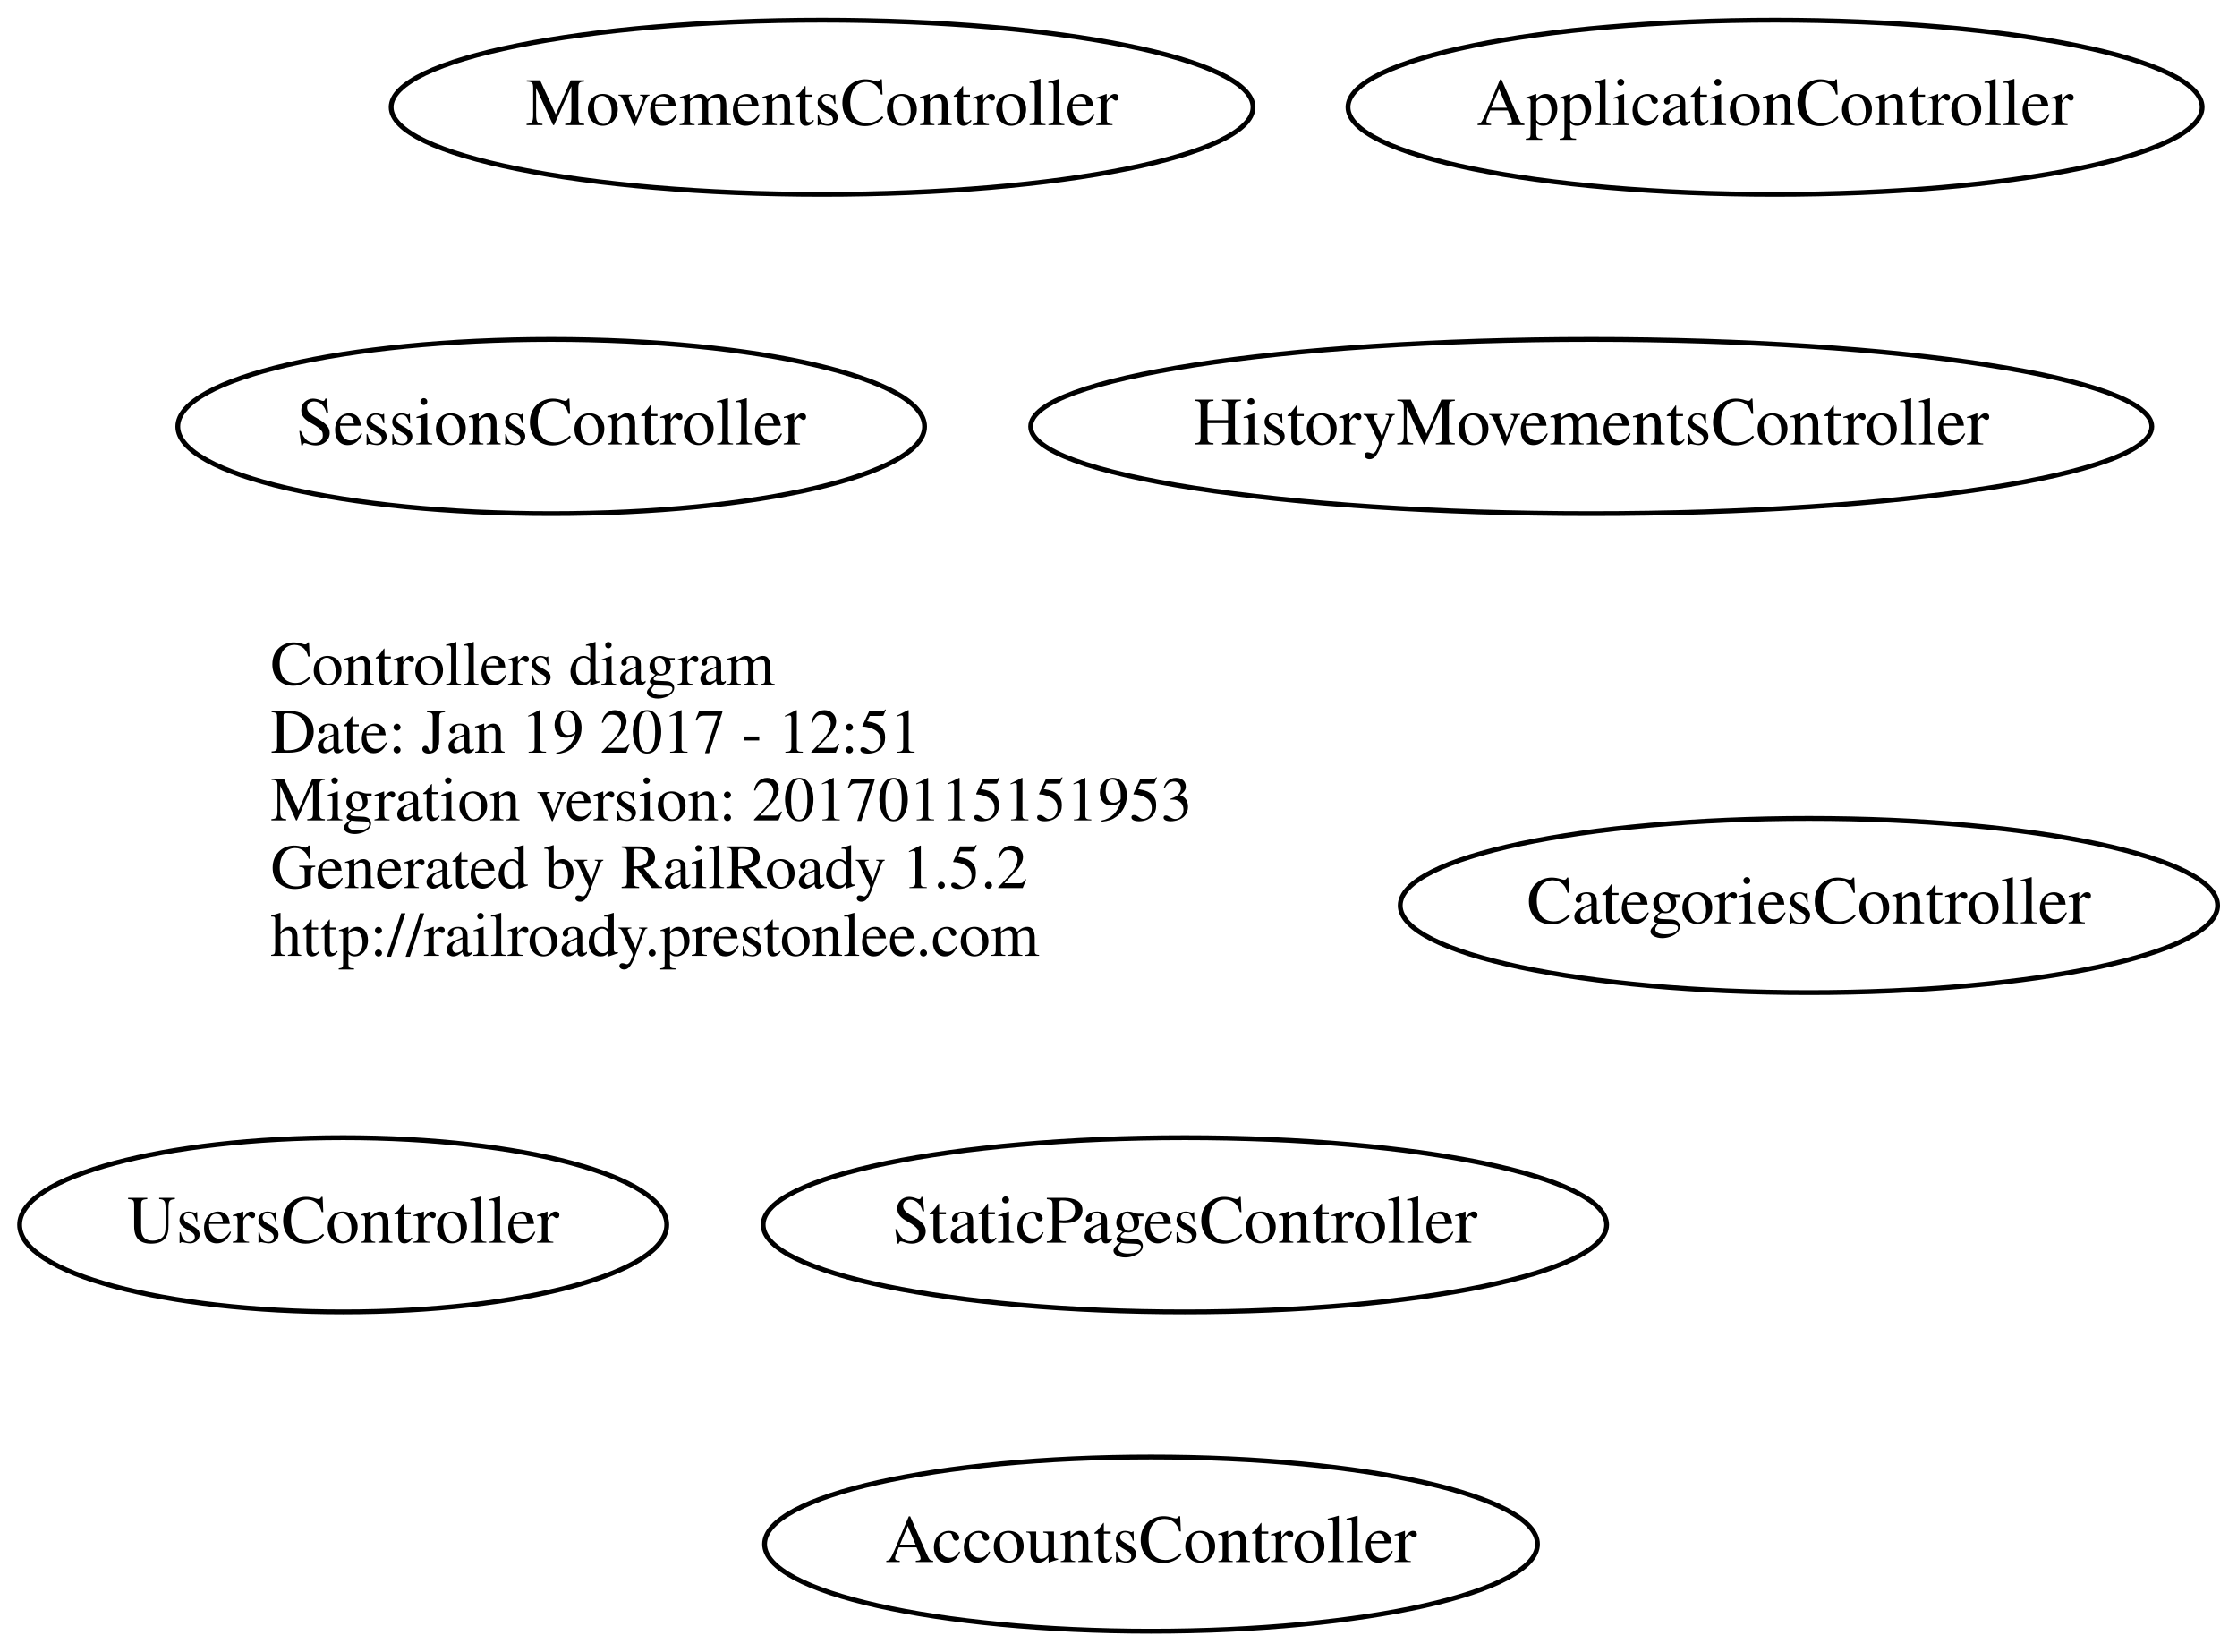
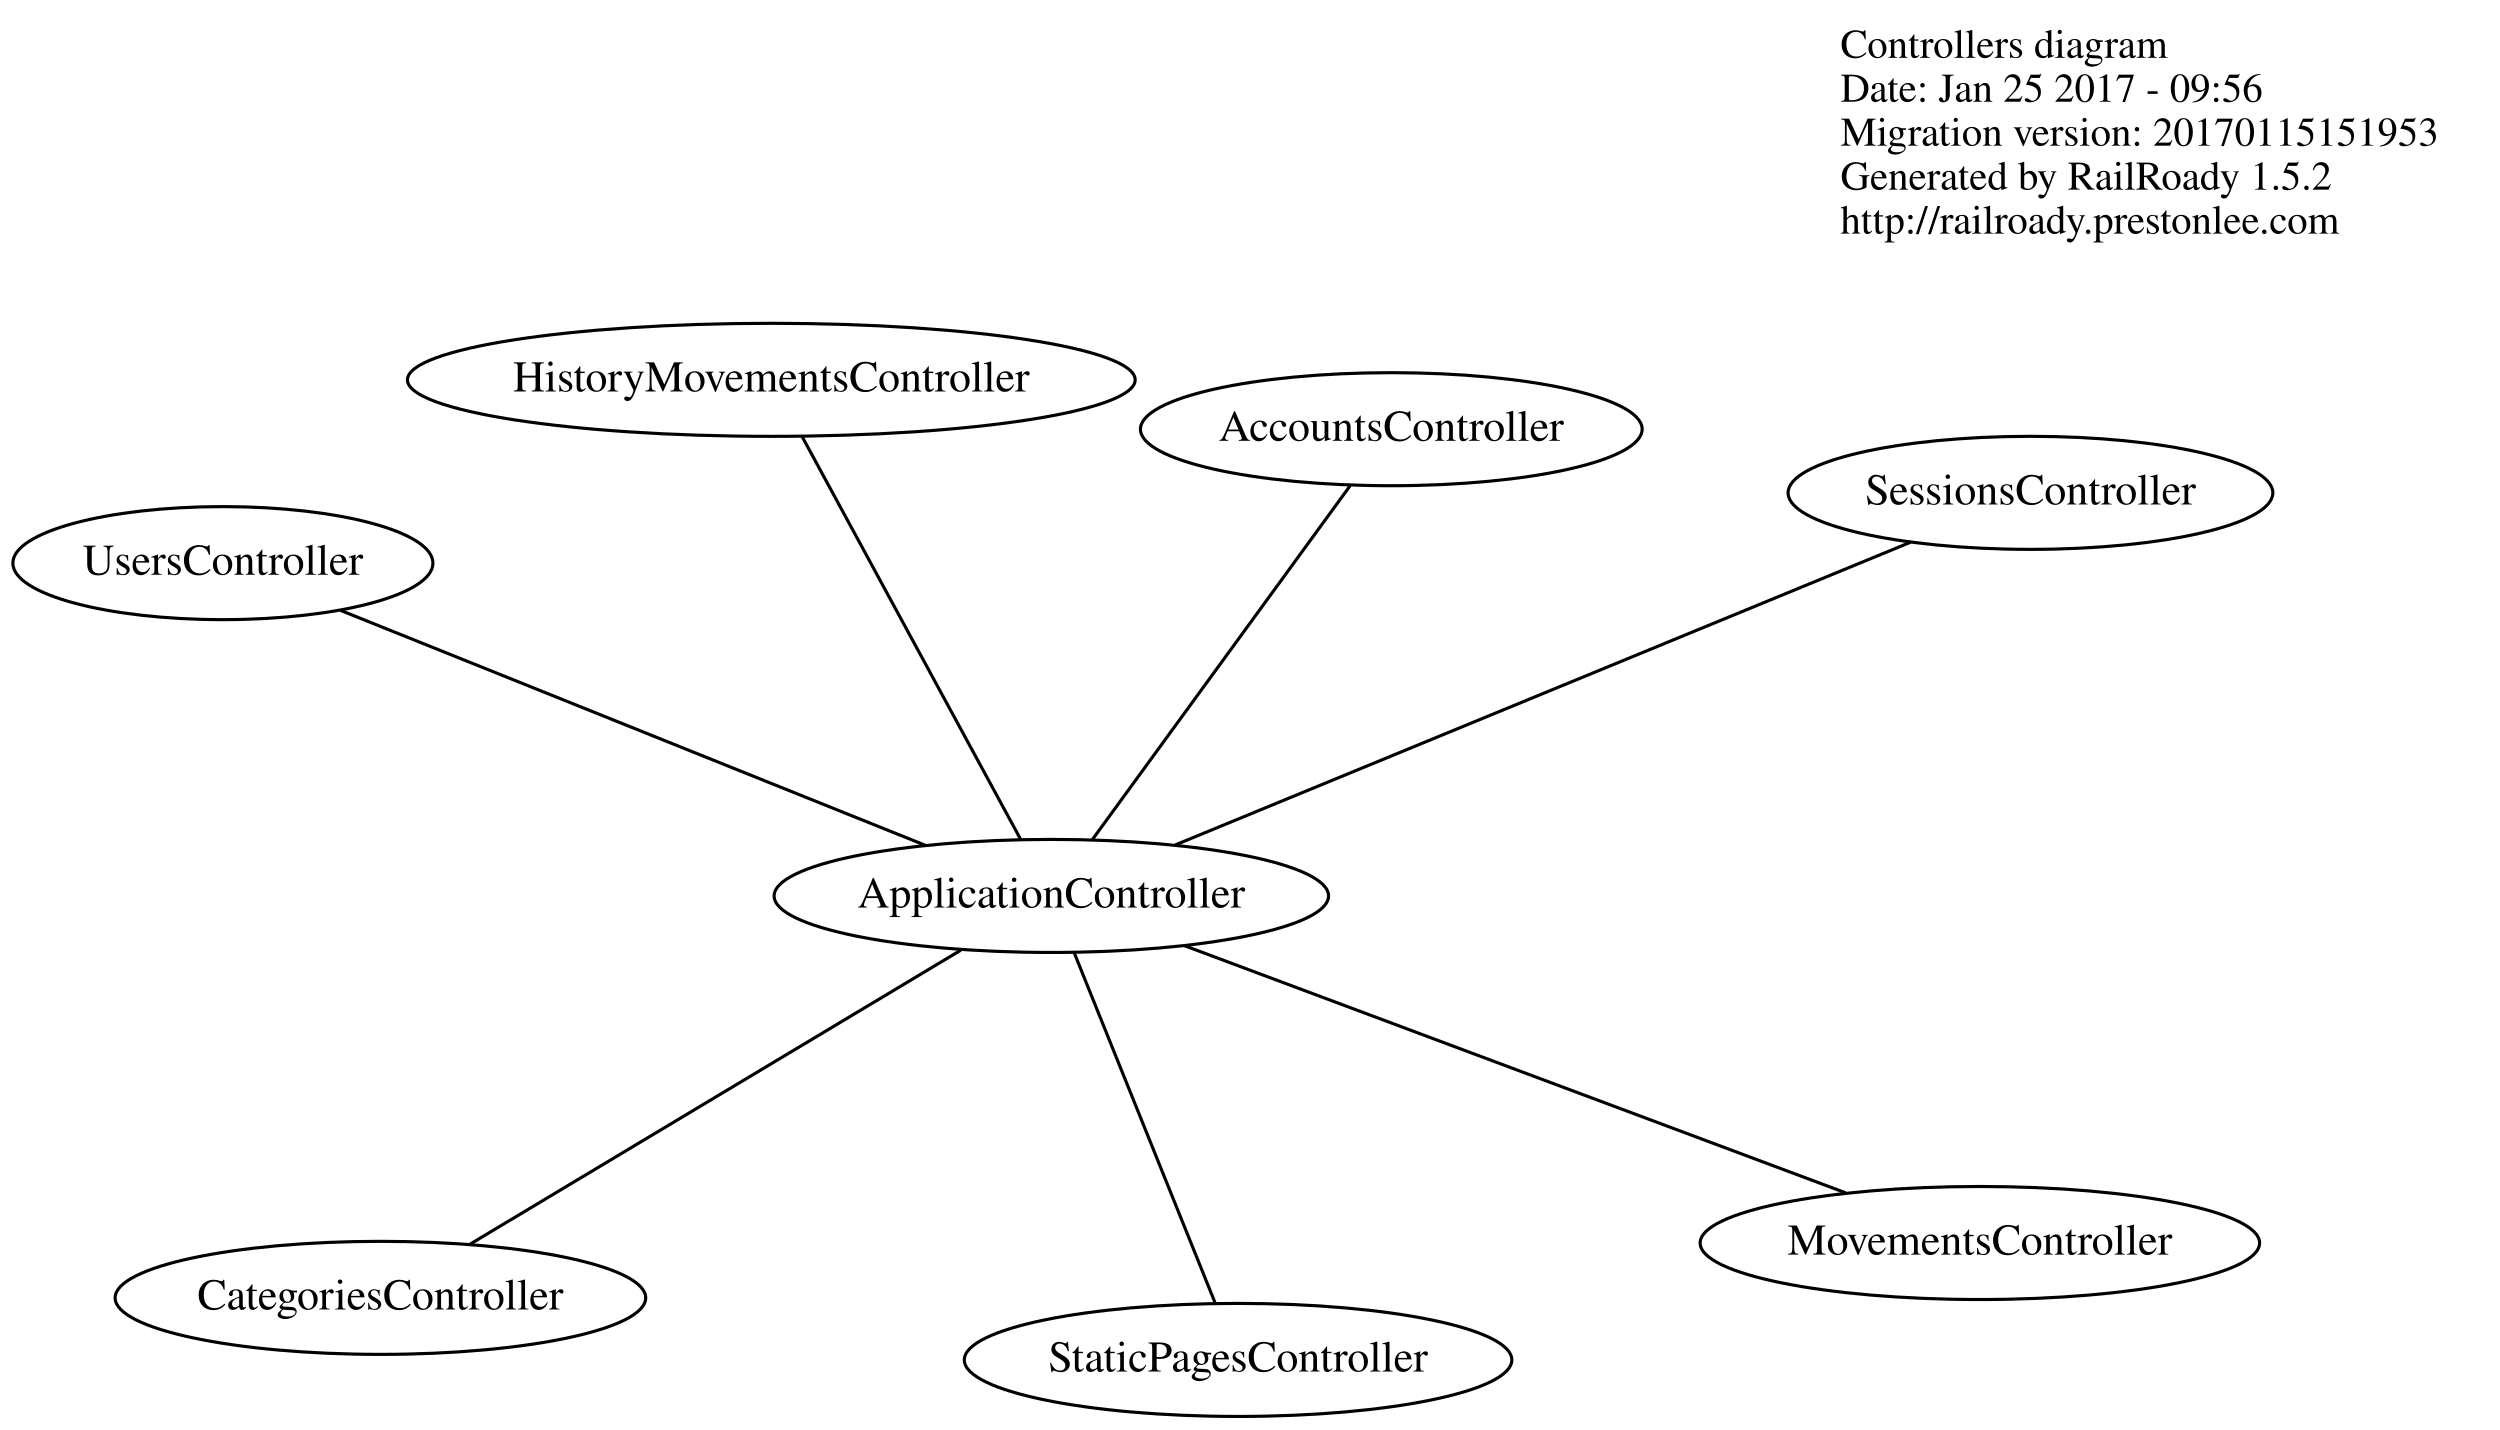
- <svg xmlns="http://www.w3.org/2000/svg" width="462pt" height="341pt" viewBox="0.00 0.00 462.44 341.00">
-   <g id="graph0" class="graph" transform="scale(1 1) rotate(0) translate(157.944 161)">
-     <polygon fill="none" stroke="none" points="-157.944,180 -157.944,-161 304.493,-161 304.493,180 -157.944,180" />
+ <svg xmlns="http://www.w3.org/2000/svg" width="796pt" height="455pt" viewBox="0.00 0.00 796.08 455.09">
+   <g id="graph0" class="graph" transform="scale(1 1) rotate(0) translate(373.077 287)">
+     <polygon fill="none" stroke="none" points="-373.077,168.086 -373.077,-287 423,-287 423,168.086 -373.077,168.086" />
    <g id="node1" class="node">
-       <text text-anchor="start" x="-102" y="-19.6" font-family="Times,serif" font-size="13.00">Controllers diagram</text>
-       <text text-anchor="start" x="-102" y="-5.6" font-family="Times,serif" font-size="13.00">Date: Jan 19 2017 - 12:51</text>
-       <text text-anchor="start" x="-102" y="8.4" font-family="Times,serif" font-size="13.00">Migration version: 20170115151953</text>
-       <text text-anchor="start" x="-102" y="22.4" font-family="Times,serif" font-size="13.00">Generated by RailRoady 1.5.2</text>
-       <text text-anchor="start" x="-102" y="36.4" font-family="Times,serif" font-size="13.00">http://railroady.prestonlee.com</text>
+       <text text-anchor="start" x="213" y="-268.6" font-family="Times,serif" font-size="13.00">Controllers diagram</text>
+       <text text-anchor="start" x="213" y="-254.6" font-family="Times,serif" font-size="13.00">Date: Jan 25 2017 - 09:56</text>
+       <text text-anchor="start" x="213" y="-240.6" font-family="Times,serif" font-size="13.00">Migration version: 20170115151953</text>
+       <text text-anchor="start" x="213" y="-226.6" font-family="Times,serif" font-size="13.00">Generated by RailRoady 1.5.2</text>
+       <text text-anchor="start" x="213" y="-212.6" font-family="Times,serif" font-size="13.00">http://railroady.prestonlee.com</text>
    </g>
    <g id="node2" class="node">
-       <ellipse fill="none" stroke="black" cx="-87" cy="92" rx="66.888" ry="18" />
-       <text text-anchor="middle" x="-87" y="95.7" font-family="Times,serif" font-size="14.00">UsersController</text>
+       <ellipse fill="none" stroke="black" cx="-302.133" cy="-107.665" rx="66.888" ry="18" />
+       <text text-anchor="middle" x="-302.133" y="-103.965" font-family="Times,serif" font-size="14.00">UsersController</text>
    </g>
    <g id="node3" class="node">
-       <ellipse fill="none" stroke="black" cx="-44" cy="-73" rx="77.187" ry="18" />
-       <text text-anchor="middle" x="-44" y="-69.3" font-family="Times,serif" font-size="14.00">SessionsController</text>
+       <ellipse fill="none" stroke="black" cx="273.511" cy="-130.047" rx="77.187" ry="18" />
+       <text text-anchor="middle" x="273.511" y="-126.347" font-family="Times,serif" font-size="14.00">SessionsController</text>
    </g>
    <g id="node4" class="node">
-       <ellipse fill="none" stroke="black" cx="87" cy="92" rx="87.185" ry="18" />
-       <text text-anchor="middle" x="87" y="95.7" font-family="Times,serif" font-size="14.00">StaticPagesController</text>
+       <ellipse fill="none" stroke="black" cx="21.162" cy="146.086" rx="87.185" ry="18" />
+       <text text-anchor="middle" x="21.162" y="149.786" font-family="Times,serif" font-size="14.00">StaticPagesController</text>
    </g>
    <g id="node5" class="node">
-       <ellipse fill="none" stroke="black" cx="80" cy="158" rx="79.886" ry="18" />
-       <text text-anchor="middle" x="80" y="161.7" font-family="Times,serif" font-size="14.00">AccountsController</text>
+       <ellipse fill="none" stroke="black" cx="69.963" cy="-150.317" rx="79.886" ry="18" />
+       <text text-anchor="middle" x="69.963" y="-146.617" font-family="Times,serif" font-size="14.00">AccountsController</text>
    </g>
    <g id="node6" class="node">
-       <ellipse fill="none" stroke="black" cx="209" cy="-139" rx="88.284" ry="18" />
-       <text text-anchor="middle" x="209" y="-135.3" font-family="Times,serif" font-size="14.00">ApplicationController</text>
+       <ellipse fill="none" stroke="black" cx="-38.306" cy="-1.678" rx="88.284" ry="18" />
+       <text text-anchor="middle" x="-38.306" y="2.022" font-family="Times,serif" font-size="14.00">ApplicationController</text>
+     </g>
+     <g id="edge1" class="edge">
+       <path fill="none" stroke="black" d="M-78.376,-17.775C-128.972,-38.101 -215.357,-72.804 -264.681,-92.619" />
+     </g>
+     <g id="edge2" class="edge">
+       <path fill="none" stroke="black" d="M1.186,-17.936C61.493,-42.764 175.793,-89.818 235.316,-114.323" />
+     </g>
+     <g id="edge3" class="edge">
+       <path fill="none" stroke="black" d="M-31.014,16.441C-19.6,44.8 2.36,99.368 13.81,127.819" />
+     </g>
+     <g id="edge4" class="edge">
+       <path fill="none" stroke="black" d="M-25.246,-19.608C-4.436,-48.176 36.018,-103.715 56.857,-132.324" />
    </g>
    <g id="node7" class="node">
-       <ellipse fill="none" stroke="black" cx="171" cy="-73" rx="115.88" ry="18" />
-       <text text-anchor="middle" x="171" y="-69.3" font-family="Times,serif" font-size="14.00">HistoryMovementsController</text>
+       <ellipse fill="none" stroke="black" cx="-127.483" cy="-166.04" rx="115.88" ry="18" />
+       <text text-anchor="middle" x="-127.483" y="-162.34" font-family="Times,serif" font-size="14.00">HistoryMovementsController</text>
+     </g>
+     <g id="edge5" class="edge">
+       <path fill="none" stroke="black" d="M-48.019,-19.581C-65.128,-51.114 -100.45,-116.215 -117.646,-147.91" />
    </g>
    <g id="node8" class="node">
-       <ellipse fill="none" stroke="black" cx="216" cy="26" rx="84.485" ry="18" />
-       <text text-anchor="middle" x="216" y="29.7" font-family="Times,serif" font-size="14.00">CategoriesController</text>
+       <ellipse fill="none" stroke="black" cx="-251.964" cy="126.319" rx="84.485" ry="18" />
+       <text text-anchor="middle" x="-251.964" y="130.019" font-family="Times,serif" font-size="14.00">CategoriesController</text>
+     </g>
+     <g id="edge6" class="edge">
+       <path fill="none" stroke="black" d="M-67.121,15.584C-108.126,40.15 -182.851,84.915 -223.605,109.33" />
    </g>
    <g id="node9" class="node">
-       <ellipse fill="none" stroke="black" cx="12" cy="-139" rx="89.084" ry="18" />
-       <text text-anchor="middle" x="12" y="-135.3" font-family="Times,serif" font-size="14.00">MovementsController</text>
+       <ellipse fill="none" stroke="black" cx="257.399" cy="108.851" rx="89.084" ry="18" />
+       <text text-anchor="middle" x="257.399" y="112.551" font-family="Times,serif" font-size="14.00">MovementsController</text>
+     </g>
+     <g id="edge7" class="edge">
+       <path fill="none" stroke="black" d="M4.061,14.158C60.115,35.11 158.376,71.838 214.63,92.865" />
    </g>
  </g>
</svg>
